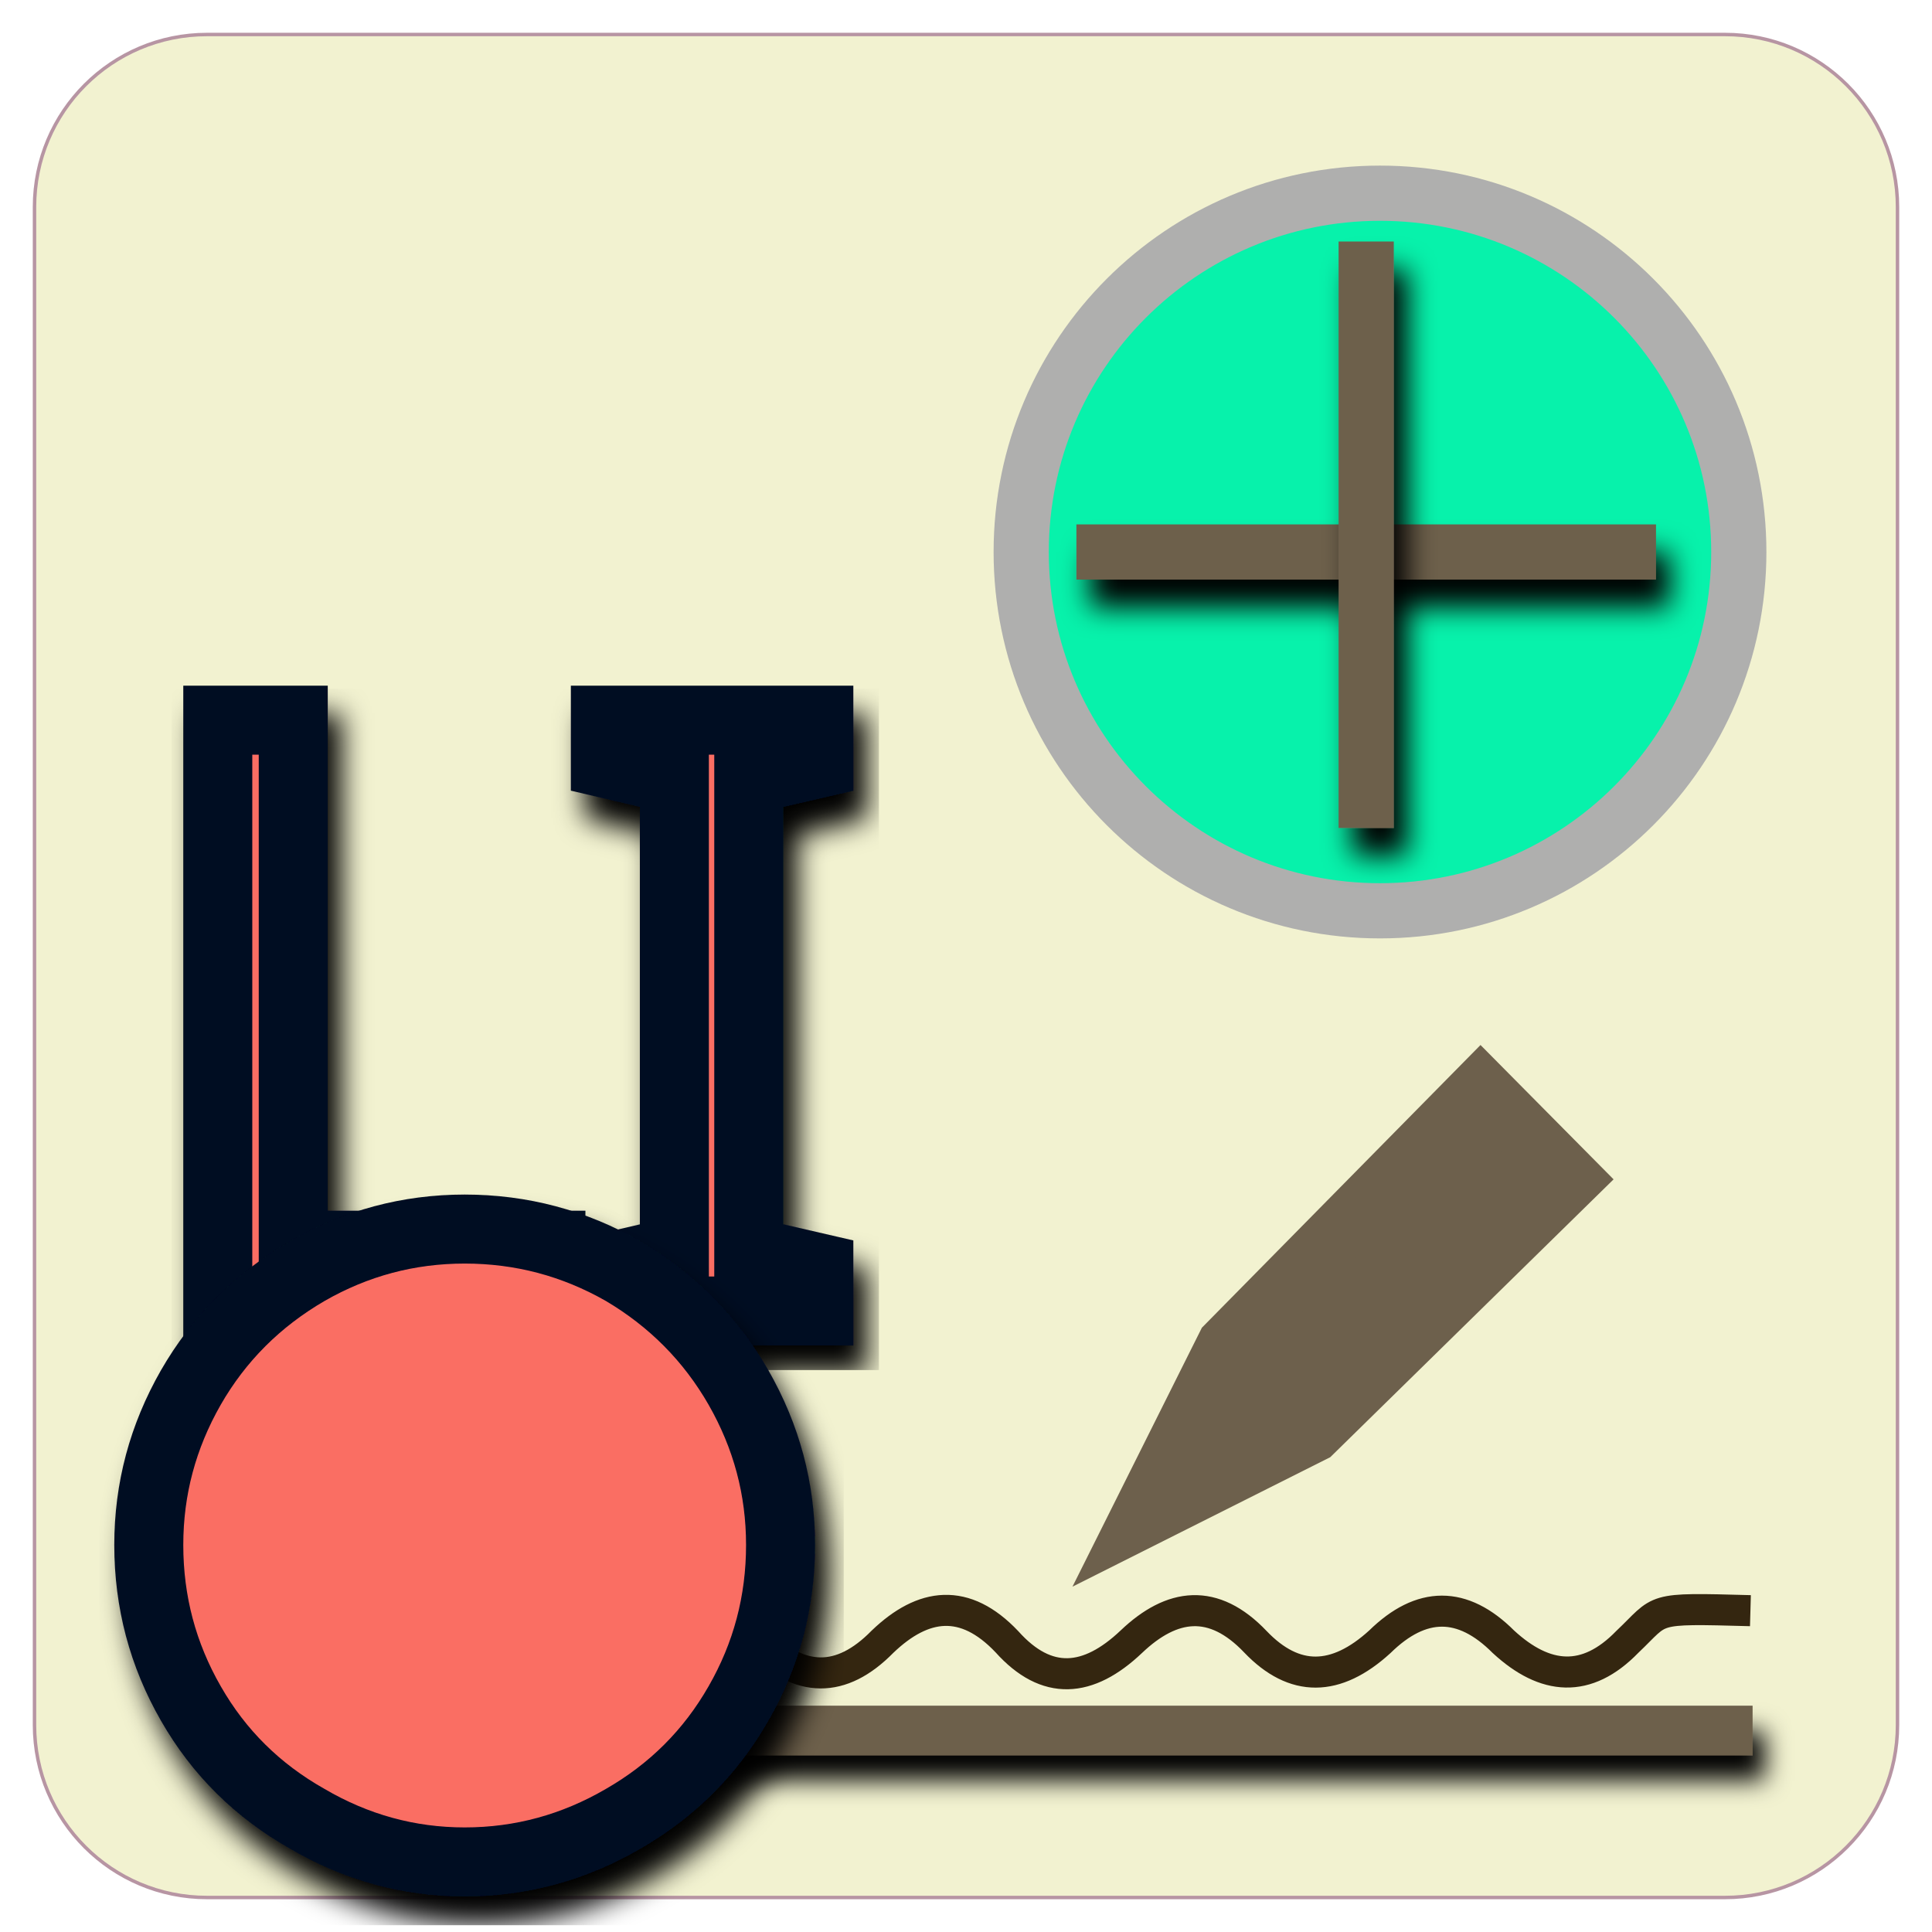
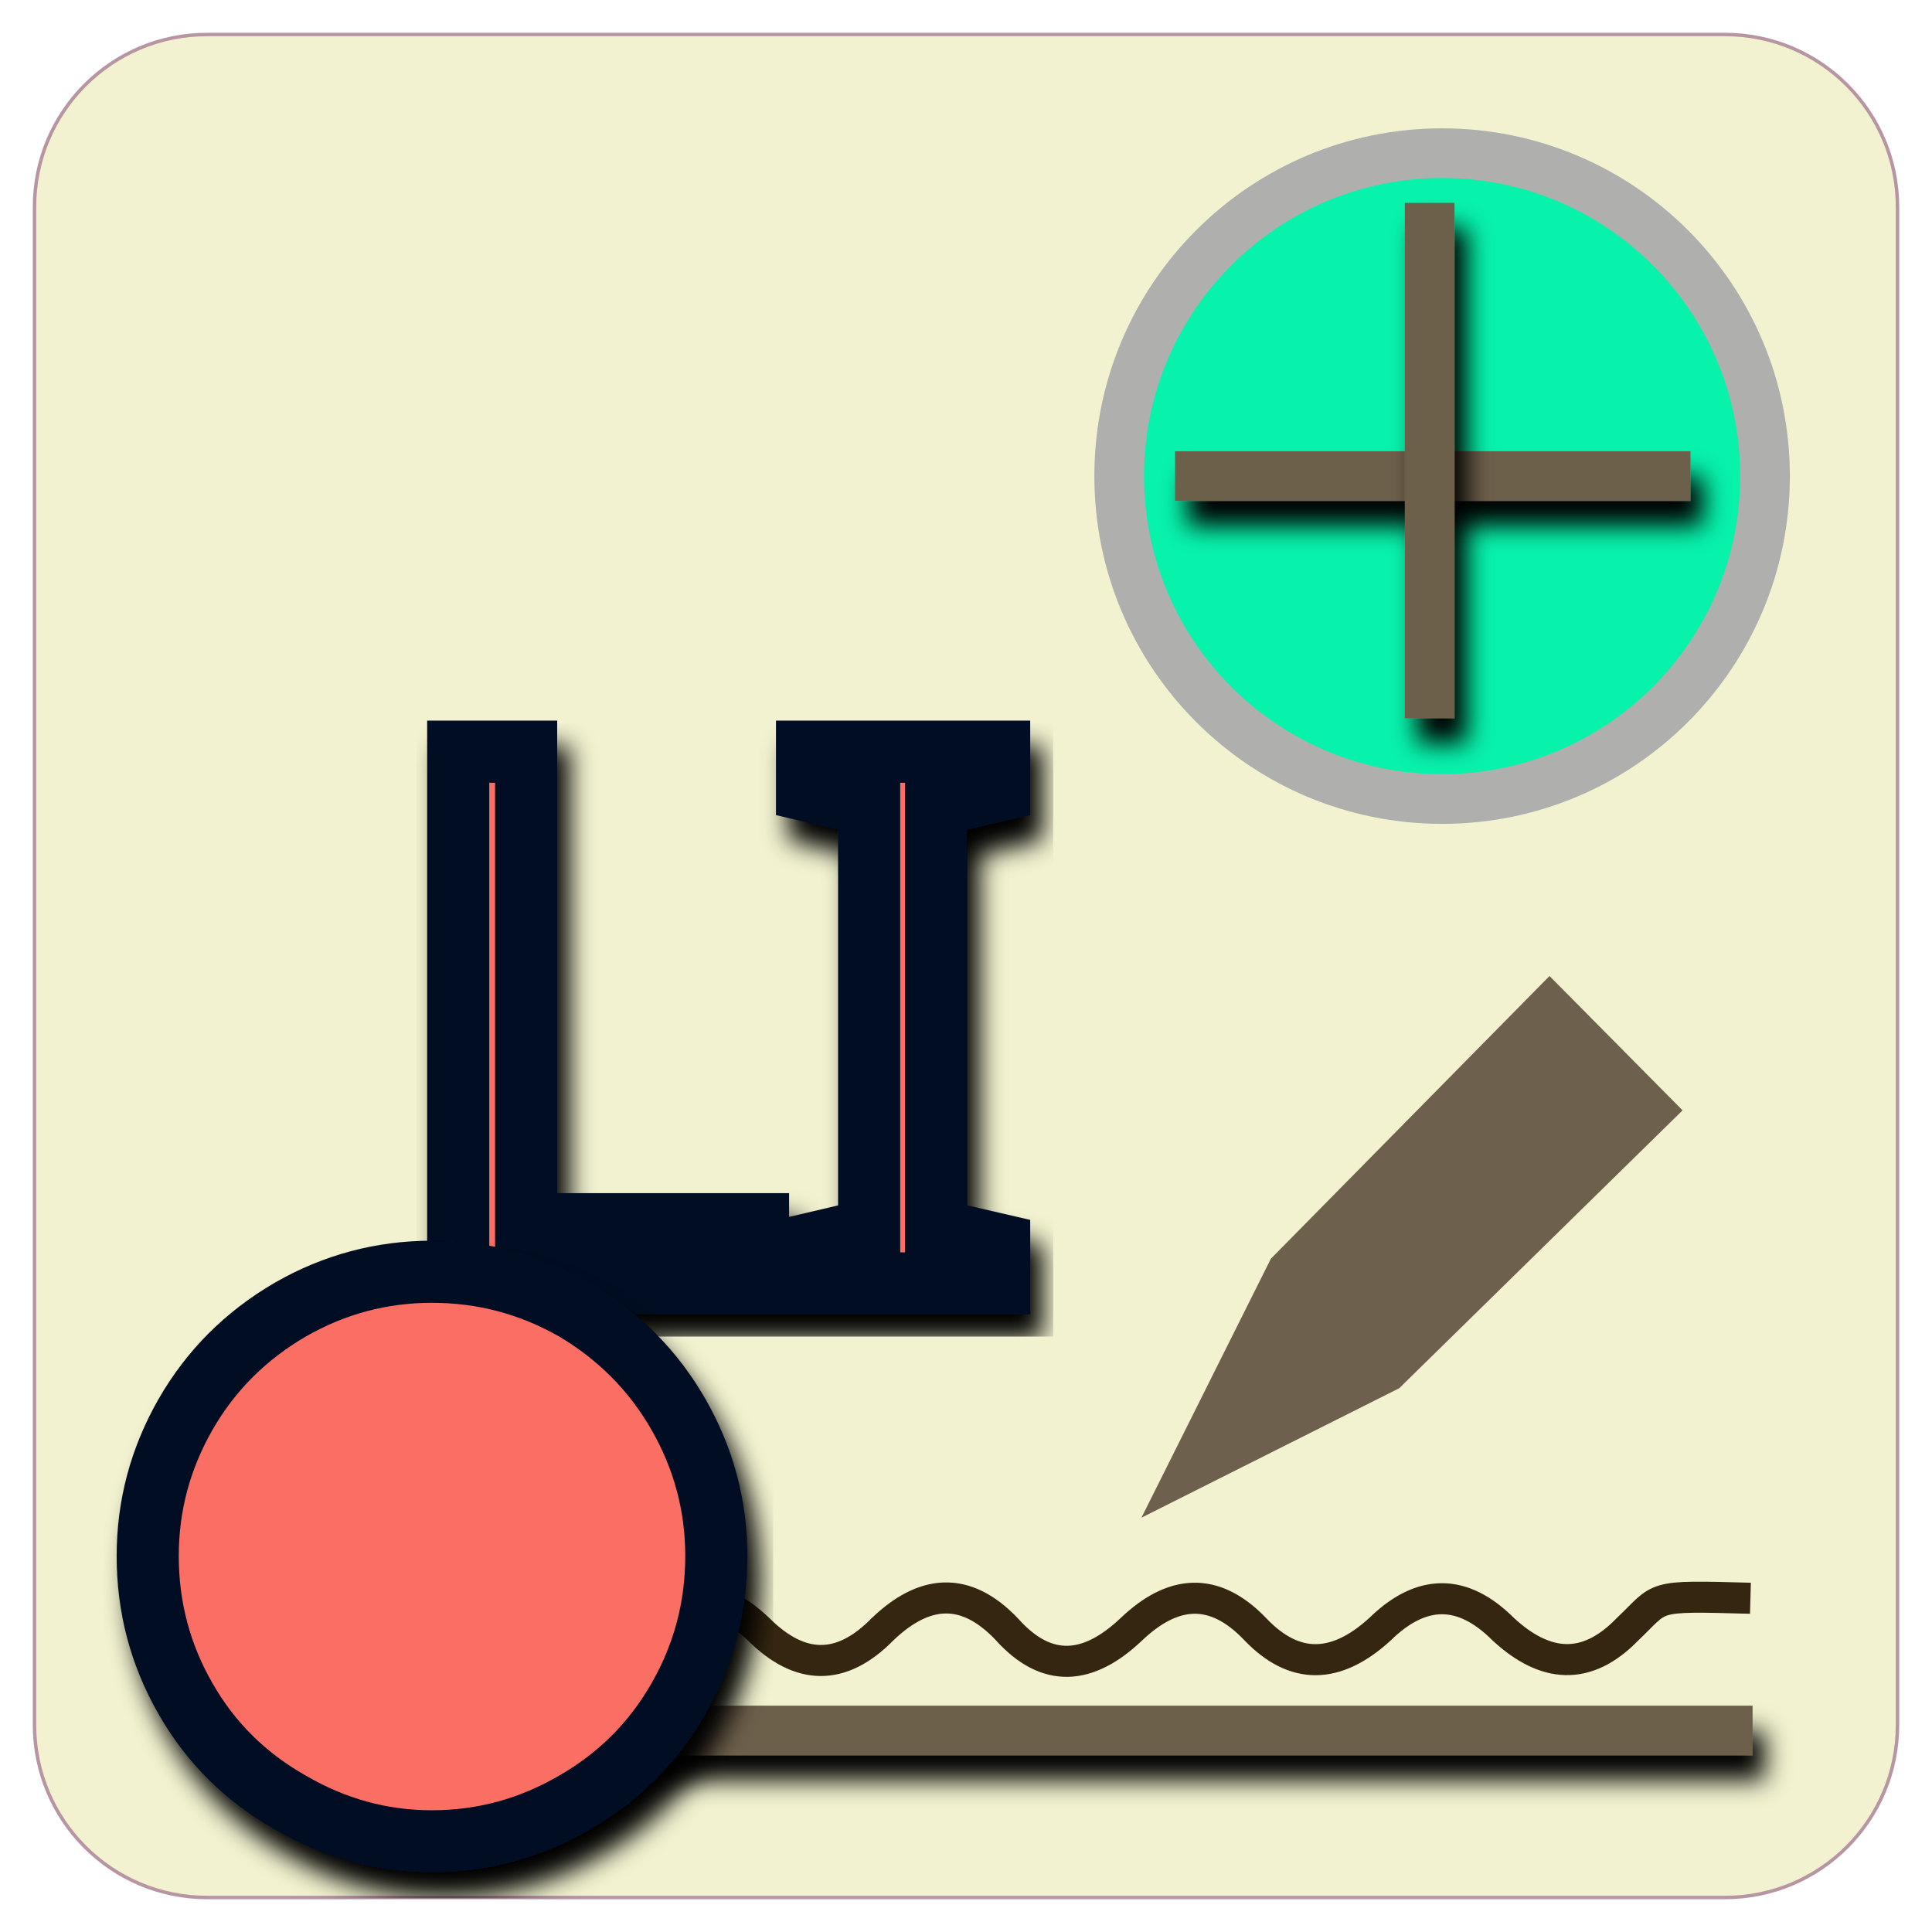
<svg xmlns="http://www.w3.org/2000/svg" id="add_list" viewBox="0 0 28 28">
  <defs>
    <filter id="shadow_1">
      <feDropShadow stdDeviation="0.2" dy="0.4" dx="0.2" />
    </filter>
    <filter id="shadow_2" x="-50%" y="-50%" width="200%" height="200%" filterUnits="userSpaceOnUse">
      <feDropShadow stdDeviation="0.2" dy="0.4" dx="0.2" />
    </filter>
    <style>
			*:not(rect){ 
				border: 0rem solid transparent;
				height: 1.75rem;
				width: 1.75rem;
			}
			.base-style{
				fill: none;
				fill-rule:evenodd;
				stroke:#000000;
				stroke-width:2px;
				stroke-linecap:butt;
				stroke-linejoin:miter;
				stroke-opacity:1; 
			}
			.circle-1{
				fill: #07f2ab;
				stroke: #afafae;
				stroke-width: 0.8px;
			}
			.style-1{
				fill:#f2f2d0;
				stroke:#b795a3;
				stroke-width:0.05px;
			}
			.style-2{
				stroke-width: 0.8px;
				stroke:#6d604c;
				filter:url(#shadow_2);
			}
			.style-3{
				fill:#6d604c;
				stroke:#6d604c;
				stroke-width:0.7px;
			}
			.style-4{
				fill:none;
				stroke:#342610;
				stroke-width:0.5px;
			}
			.text-style{
				letter-spacing: 0.03rem;
				font-size:0.5rem;
				font-family:Tahoma;
				fill:#fa6e64;
				stroke: #020824;
				stroke-width:0.02rem;
				filter:url(#shadow_1);
			}
			.text-style1{
				stroke-width:0.021rem;
				font-size:0.7rem;
			}
			.text-style2{
				stroke-width:0.007rem;
				fill: #fa6e64;
				font-size:0.55rem;
			}			
			.text-style3{
				stroke-width:0.007rem;
				fill: #fa6e64;
				font-size:0.45rem;
			}			
- 			.symbol{
- 				fill: #afafae;
- 				stroke: #afafae;
- 				stroke-width: 0.01rem;
- 				font-size: 0.55rem;
- 			}	
		</style>
  </defs>
  <g>
    <path d="M0 0h28v28H0z" stroke="none" fill="none" />
    <rect class="base-style style-1" x=".5" y=".5" width="27" height="27" rx="2.5" />
-     <g transform="translate(4.0,-0.5) scale(1.25)">
+     <g transform="translate(5.0,-1.5) scale(1.25)">
      <path class="base-style style-3" d="m 10.018,18.011 1.005,-2.011 2.943,-2.986 1.046,1.056 -2.995,2.937 z" />
    </g>
    <g transform="translate(5.6,6.0) scale(.90)">
-       <path class="base-style style-4" d="m 2.016,20.266 c 0.921,-0.034 1.61,0.139 1.979,-0.497 0.631,-0.675 1.297,-0.664 1.999,3.85e-4 0.662,0.66 1.327,0.681 1.995,3.85e-4 0.657,-0.63 1.326,-0.714 2.003,3.86e-4 0.641,0.716 1.309,0.658 2.003,3.86e-4 0.656,-0.625 1.324,-0.709 1.999,3.86e-4 0.628,0.657 1.296,0.645 2.003,3.86e-4 0.669,-0.656 1.332,-0.66 1.991,3.86e-4 0.673,0.62 1.339,0.676 1.995,3.89e-4 0.569,-0.539 0.342,-0.547 1.982,-0.502" />
+       <g>
+         <circle class="base-style circle-1" cx="17" cy="1" r="5.2" />
+         <line class="base-style style-2" x1="12.7" y1="1" x2="21.0" y2="1" />
+         <line class="base-style style-2" x1="16.8" y1="-3.4" x2="16.8" y2="4.9" />
+       </g>
+       <text class="text-style text-style1" x="0" y="14.0">LI</text>
+       <g transform="translate(0,-0.2)">
+         <path class="base-style style-4" d="m 2.016,20.266 c 0.921,-0.034 1.61,0.139 1.979,-0.497 0.631,-0.675 1.297,-0.664 1.999,3.85e-4 0.662,0.66 1.327,0.681 1.995,3.85e-4 0.657,-0.63 1.326,-0.714 2.003,3.86e-4 0.641,0.716 1.309,0.658 2.003,3.86e-4 0.656,-0.625 1.324,-0.709 1.999,3.86e-4 0.628,0.657 1.296,0.645 2.003,3.86e-4 0.669,-0.656 1.332,-0.66 1.991,3.86e-4 0.673,0.62 1.339,0.676 1.995,3.89e-4 0.569,-0.539 0.342,-0.547 1.982,-0.502" />
+       </g>
      <line class="base-style style-2" x1="2" y1="21.2" x2="22" y2="21.2" />
+       <text class="text-style text-style3" x="-4.5" y="21.5">●</text>
    </g>
-     <text class="text-style text-style1" x="2.0" y="19.0">LI</text>
-     <g>
-       <circle class="base-style circle-1" cx="20" cy="8" r="5.2" />
-       <line class="base-style style-2" x1="15.6" y1="8" x2="24" y2="8" />
-       <line class="base-style style-2" x1="19.8" y1="3.5" x2="19.8" y2="12" />
-     </g>
-     <text class="text-style text-style3" x="1.5" y="25.5">●</text>
  </g>
</svg>
